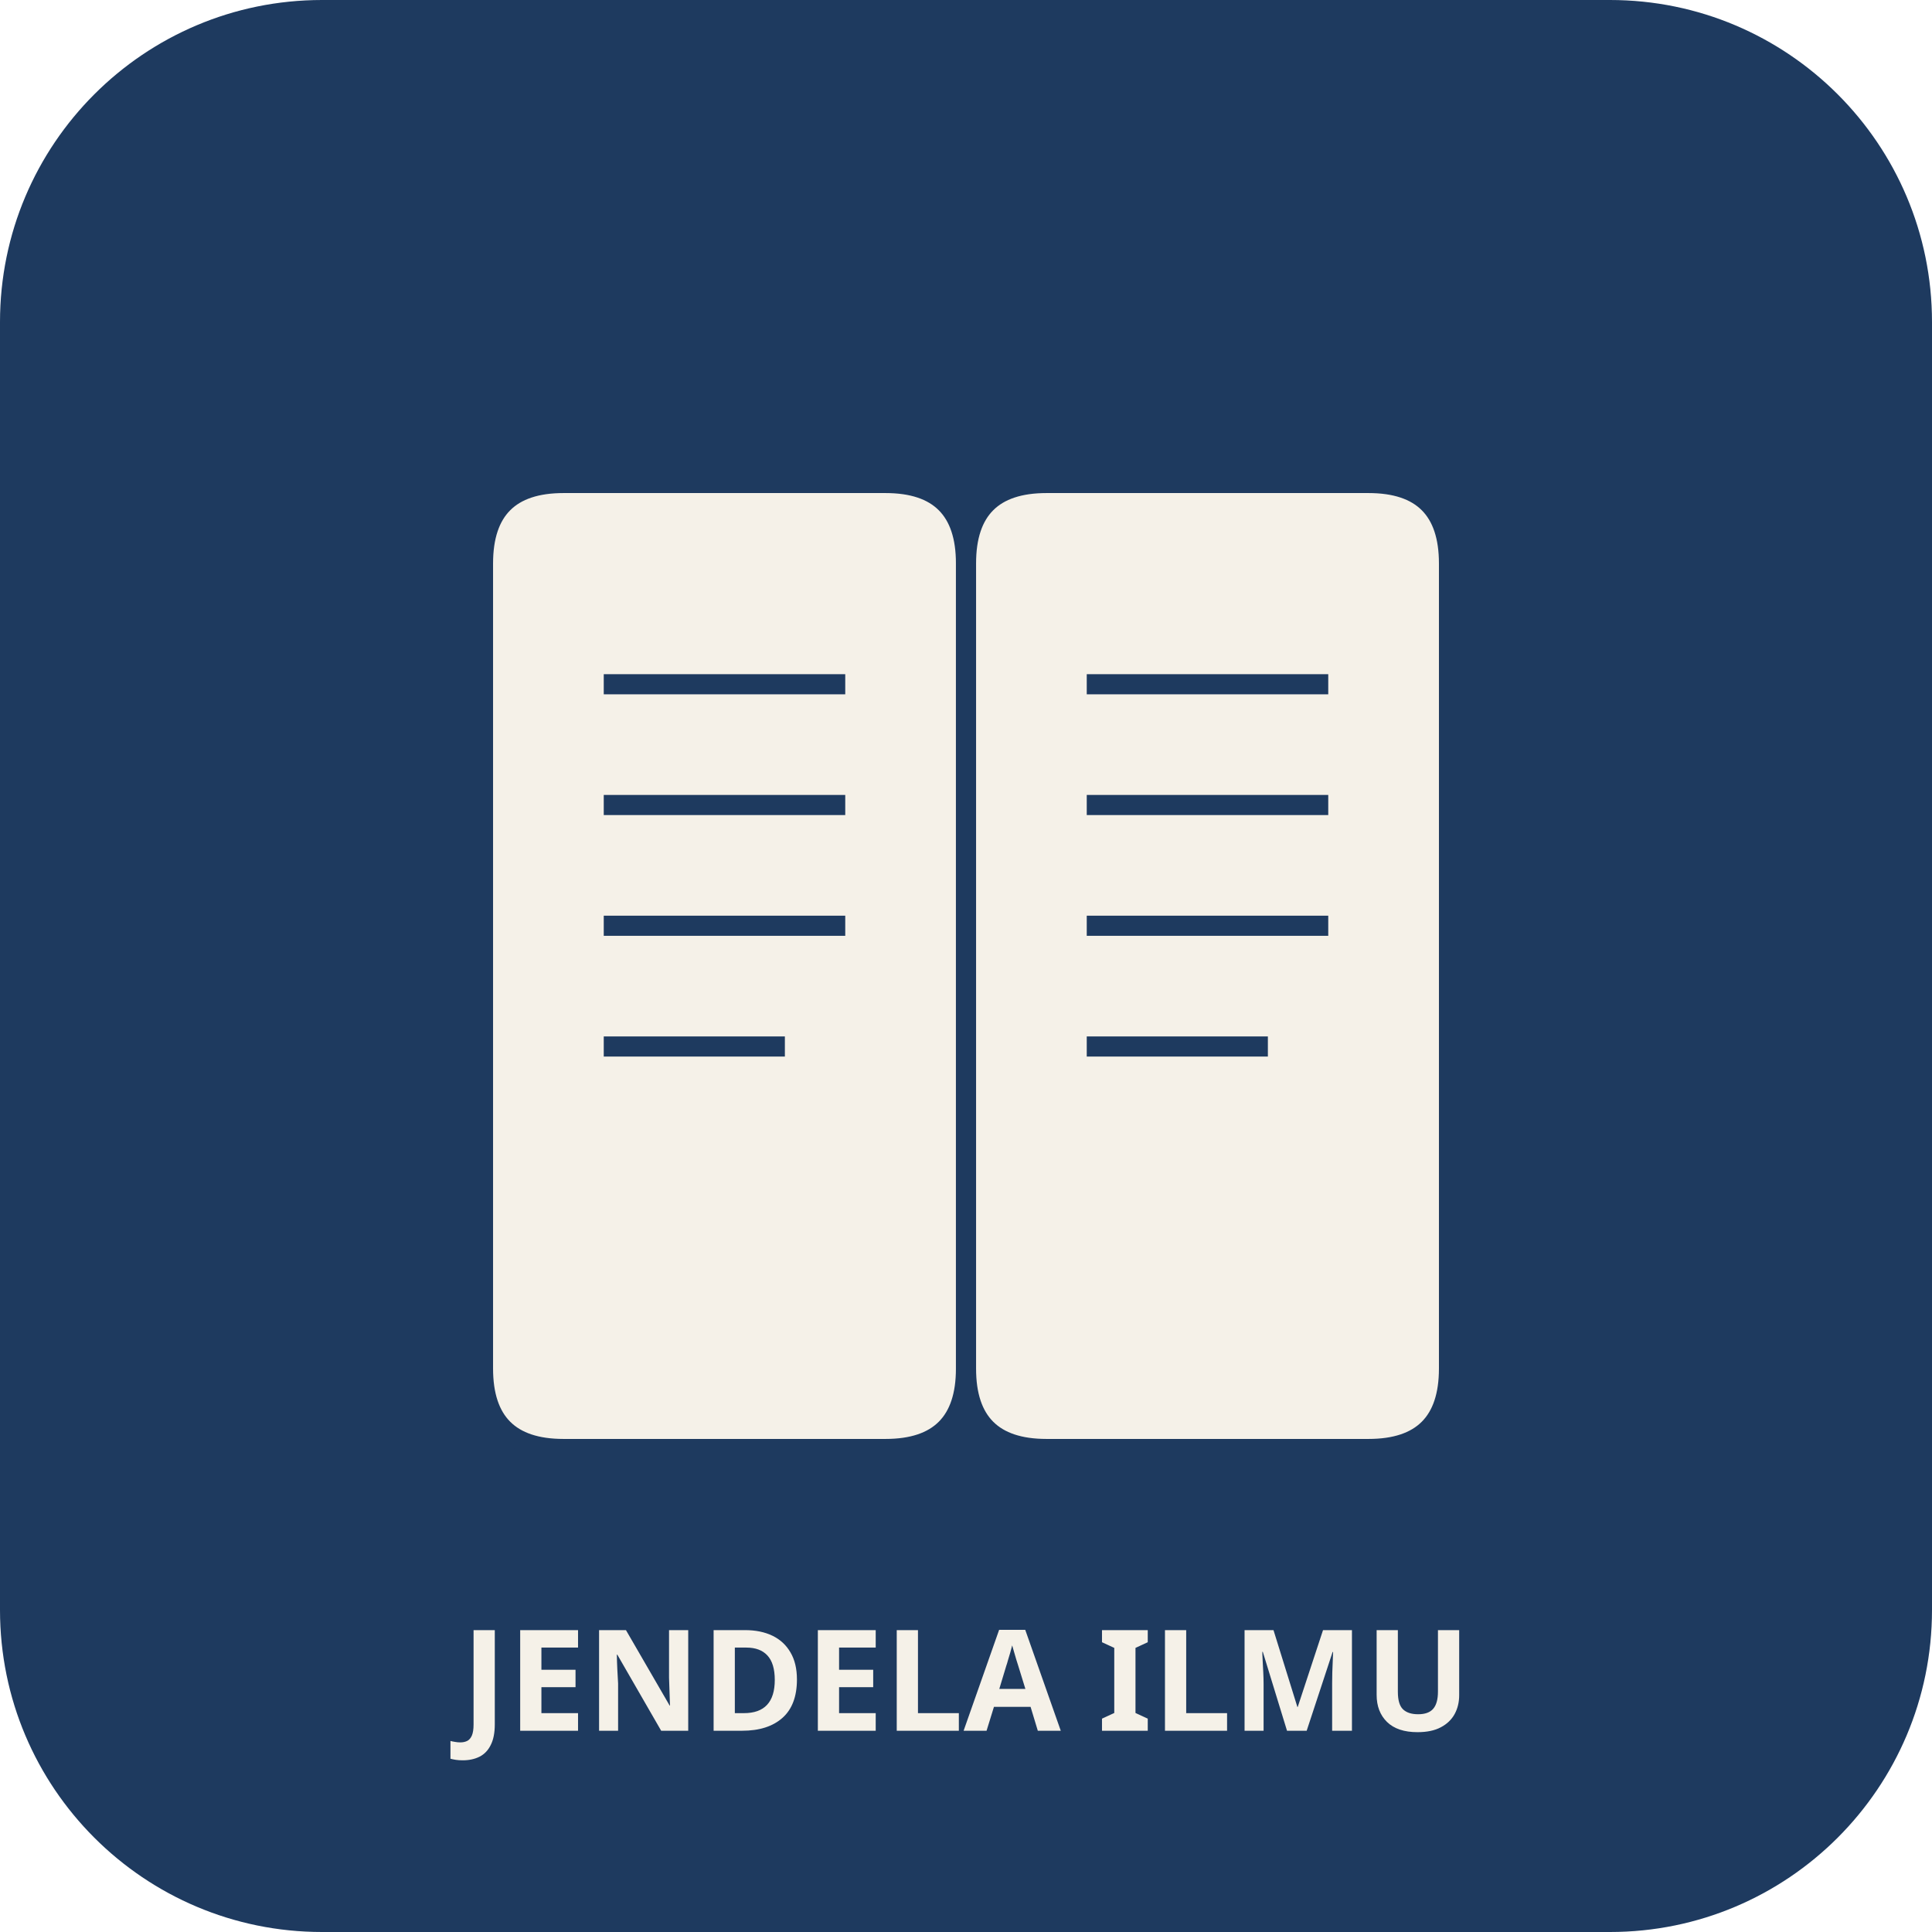
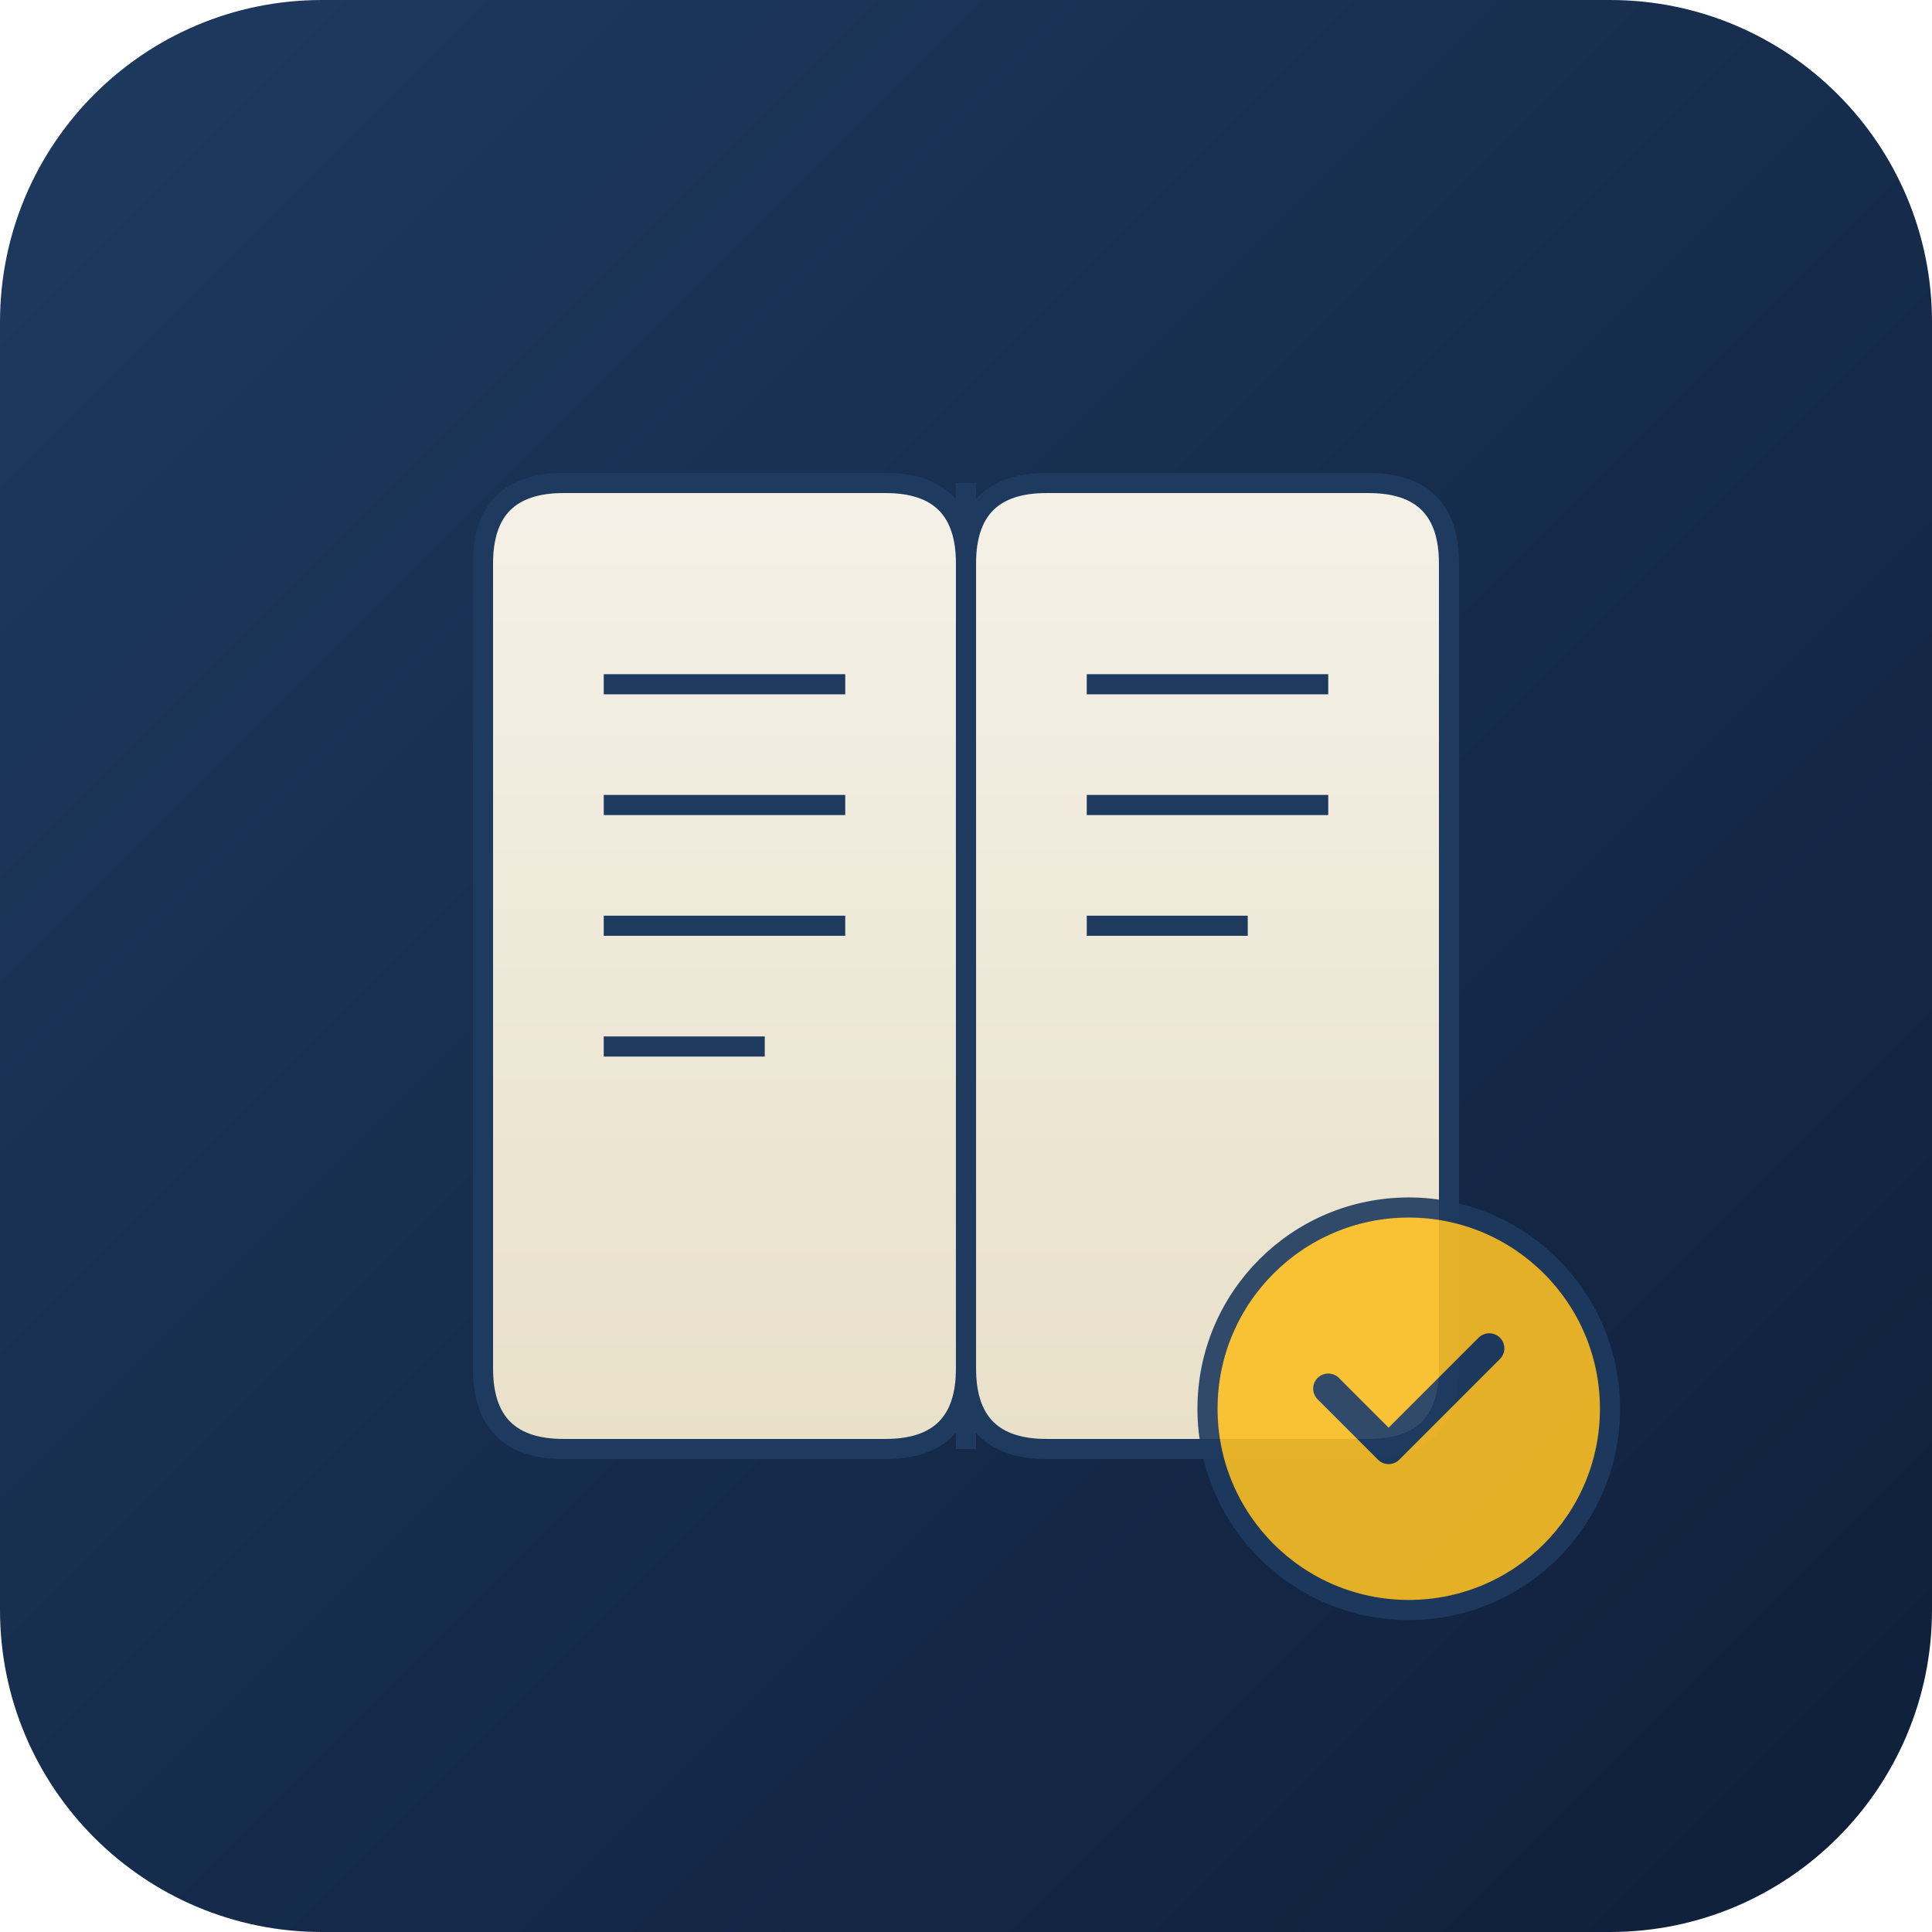
<svg xmlns="http://www.w3.org/2000/svg" viewBox="0 0 192 192" width="192" height="192">
-   <rect width="192" height="192" fill="#1e3a5f" rx="32" />
+   <defs>
+     <linearGradient id="bg" x1="0%" y1="0%" x2="100%" y2="100%">
+       <stop offset="0%" stop-color="#1e3a5f" />
+       <stop offset="100%" stop-color="#0f1f3a" />
+     </linearGradient>
+     <linearGradient id="book" x1="0%" y1="0%" x2="0%" y2="100%">
+       <stop offset="0%" stop-color="#f5f1e8" />
+       <stop offset="100%" stop-color="#e8e0c8" />
+     </linearGradient>
+   </defs>
+   <rect width="192" height="192" fill="url(#bg)" rx="32" />
  <g transform="translate(48,40)">
-     <path d="M 0 16 Q 0 8 8 8 L 40 8 Q 48 8 48 16 L 48 96 Q 48 104 40 104 L 8 104 Q 0 104 0 96 Z" fill="#f5f1e8" stroke="#1e3a5f" stroke-width="2" />
-     <path d="M 48 16 Q 48 8 56 8 L 88 8 Q 96 8 96 16 L 96 96 Q 96 104 88 104 L 56 104 Q 48 104 48 96 Z" fill="#f5f1e8" stroke="#1e3a5f" stroke-width="2" />
+     <path d="M 0 16 Q 0 8 8 8 L 40 8 Q 48 8 48 16 L 48 96 Q 48 104 40 104 L 8 104 Q 0 104 0 96 Z" fill="url(#book)" stroke="#1e3a5f" stroke-width="2" />
+     <path d="M 48 16 Q 48 8 56 8 L 88 8 Q 96 8 96 16 L 96 96 Q 96 104 88 104 L 56 104 Q 48 104 48 96 Z" fill="url(#book)" stroke="#1e3a5f" stroke-width="2" />
    <line x1="48" y1="8" x2="48" y2="104" stroke="#1e3a5f" stroke-width="2" />
    <line x1="12" y1="28" x2="36" y2="28" stroke="#1e3a5f" stroke-width="2" />
    <line x1="12" y1="40" x2="36" y2="40" stroke="#1e3a5f" stroke-width="2" />
    <line x1="12" y1="52" x2="36" y2="52" stroke="#1e3a5f" stroke-width="2" />
-     <line x1="12" y1="64" x2="30" y2="64" stroke="#1e3a5f" stroke-width="2" />
+     <line x1="12" y1="64" x2="28" y2="64" stroke="#1e3a5f" stroke-width="2" />
    <line x1="60" y1="28" x2="84" y2="28" stroke="#1e3a5f" stroke-width="2" />
    <line x1="60" y1="40" x2="84" y2="40" stroke="#1e3a5f" stroke-width="2" />
-     <line x1="60" y1="52" x2="84" y2="52" stroke="#1e3a5f" stroke-width="2" />
-     <line x1="60" y1="64" x2="78" y2="64" stroke="#1e3a5f" stroke-width="2" />
+     <line x1="60" y1="52" x2="76" y2="52" stroke="#1e3a5f" stroke-width="2" />
  </g>
-   <text x="96" y="172" text-anchor="middle" font-family="system-ui, sans-serif" font-size="14" font-weight="700" fill="#f5f1e8">JENDELA ILMU</text>
+   <g transform="translate(140,140)" opacity="0.9">
+     <circle r="20" fill="#fbbf24" stroke="#1e3a5f" stroke-width="2" />
+     <path d="M -8 -2 L -2 4 L 8 -6" stroke="#1e3a5f" stroke-width="3" fill="none" stroke-linecap="round" stroke-linejoin="round" />
+   </g>
</svg>
